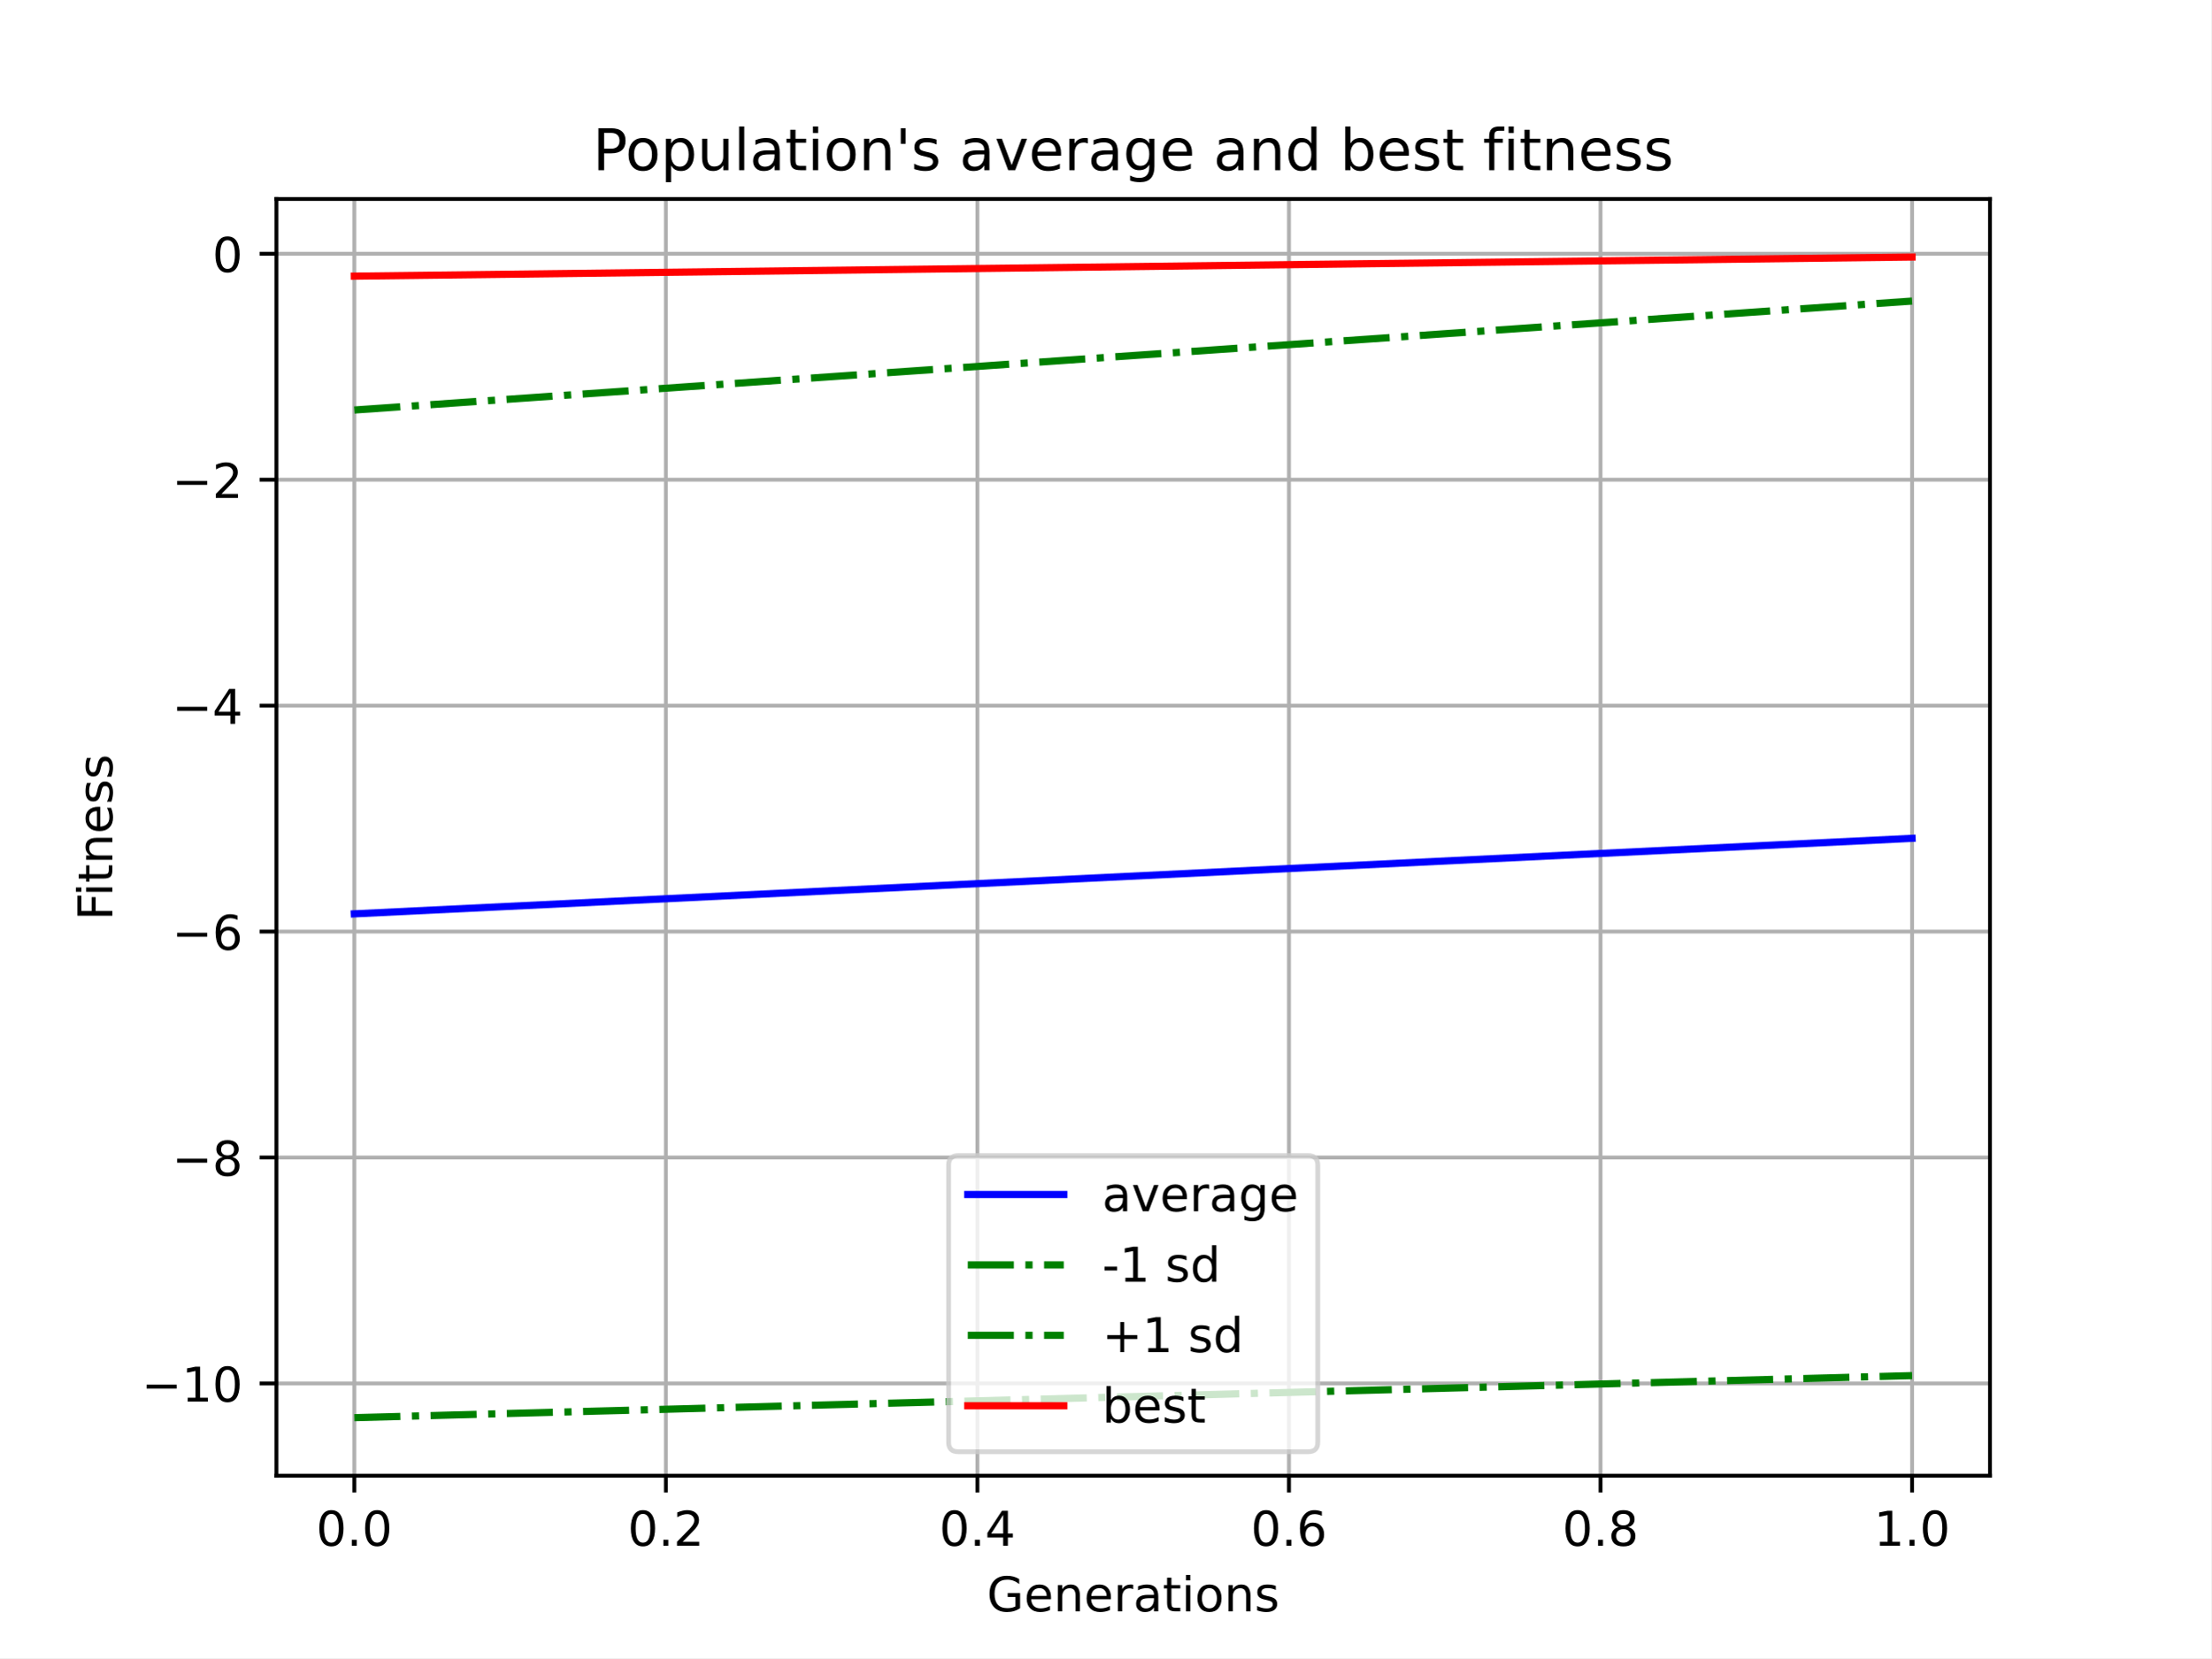
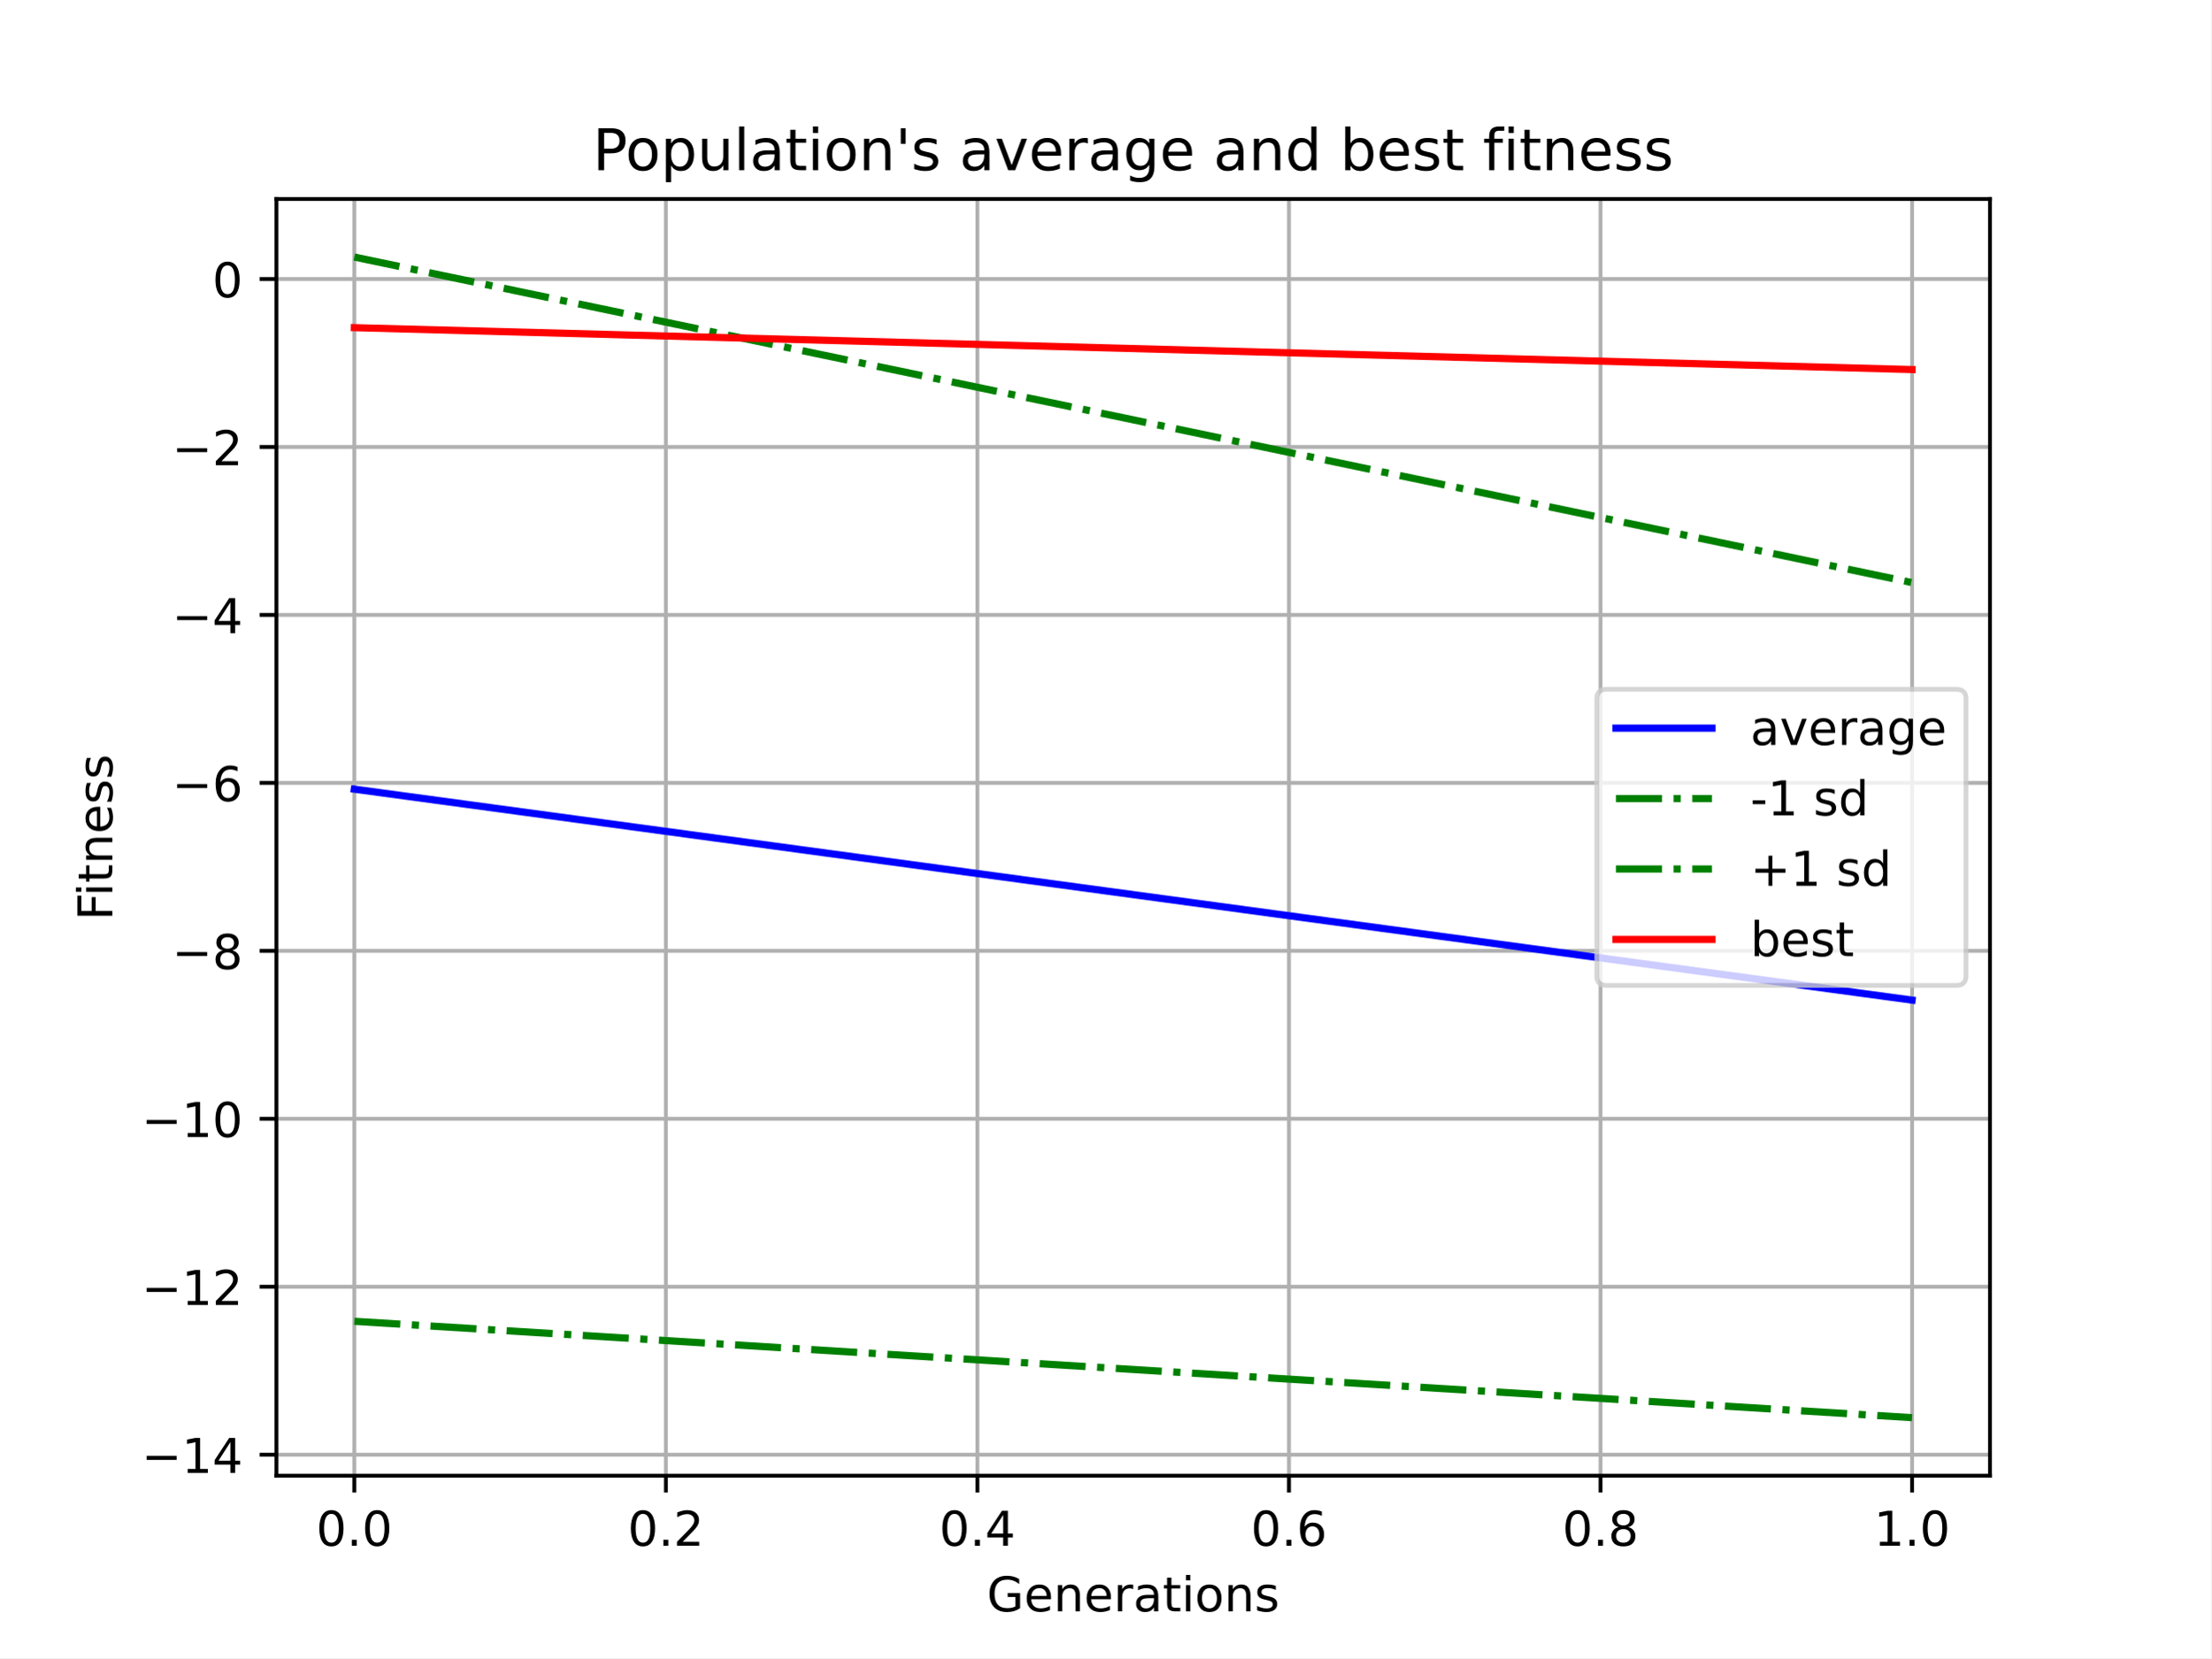
<svg xmlns="http://www.w3.org/2000/svg" xmlns:xlink="http://www.w3.org/1999/xlink" height="345.6pt" version="1.1" viewBox="0 0 460.8 345.6" width="460.8pt">
  <defs>
    <style type="text/css">*{stroke-linecap:butt;stroke-linejoin:round;}</style>
  </defs>
  <g id="figure_1">
    <g id="patch_1">
      <path d="M 0 345.6  L 460.8 345.6  L 460.8 0  L 0 0  z " style="fill:#ffffff;" />
    </g>
    <g id="axes_1">
      <g id="patch_2">
        <path d="M 57.6 307.584  L 414.72 307.584  L 414.72 41.472  L 57.6 41.472  z " style="fill:#ffffff;" />
      </g>
      <g id="matplotlib.axis_1">
        <g id="xtick_1">
          <g id="line2d_1">
-             <path clip-path="url(#padfc2bcb00)" d="M 73.833 307.584  L 73.833 41.472  " style="fill:none;stroke:#b0b0b0;stroke-linecap:square;stroke-width:0.8;" />
+             <path clip-path="url(#p28f7728cc5)" d="M 73.833 307.584  L 73.833 41.472  " style="fill:none;stroke:#b0b0b0;stroke-linecap:square;stroke-width:0.8;" />
          </g>
          <g id="line2d_2">
            <defs>
-               <path d="M 0 0  L 0 3.5  " id="m10e04f88bd" style="stroke:#000000;stroke-width:0.8;" />
-             </defs>
-             <g>
-               <use style="stroke:#000000;stroke-width:0.8;" x="73.833" xlink:href="#m10e04f88bd" y="307.584" />
+               <path d="M 0 0  L 0 3.5  " id="m0f7ceaa798" style="stroke:#000000;stroke-width:0.8;" />
+             </defs>
+             <g>
+               <use style="stroke:#000000;stroke-width:0.8;" x="73.833" xlink:href="#m0f7ceaa798" y="307.584" />
            </g>
          </g>
          <g id="text_1">
            <g transform="translate(65.88116 322.1824)scale(0.1 -0.1)">
              <defs>
                <path d="M 2034 4250  Q 1547 4250 1301 3770  Q 1056 3291 1056 2328  Q 1056 1369 1301 889  Q 1547 409 2034 409  Q 2525 409 2770 889  Q 3016 1369 3016 2328  Q 3016 3291 2770 3770  Q 2525 4250 2034 4250  z M 2034 4750  Q 2819 4750 3233 4129  Q 3647 3509 3647 2328  Q 3647 1150 3233 529  Q 2819 -91 2034 -91  Q 1250 -91 836 529  Q 422 1150 422 2328  Q 422 3509 836 4129  Q 1250 4750 2034 4750  z " id="DejaVuSans-30" transform="scale(0.015625)" />
                <path d="M 684 794  L 1344 794  L 1344 0  L 684 0  L 684 794  z " id="DejaVuSans-2e" transform="scale(0.015625)" />
              </defs>
              <use xlink:href="#DejaVuSans-30" />
              <use x="63.623" xlink:href="#DejaVuSans-2e" />
              <use x="95.41" xlink:href="#DejaVuSans-30" />
            </g>
          </g>
        </g>
        <g id="xtick_2">
          <g id="line2d_3">
-             <path clip-path="url(#padfc2bcb00)" d="M 138.764 307.584  L 138.764 41.472  " style="fill:none;stroke:#b0b0b0;stroke-linecap:square;stroke-width:0.8;" />
+             <path clip-path="url(#p28f7728cc5)" d="M 138.764 307.584  L 138.764 41.472  " style="fill:none;stroke:#b0b0b0;stroke-linecap:square;stroke-width:0.8;" />
          </g>
          <g id="line2d_4">
            <g>
-               <use style="stroke:#000000;stroke-width:0.8;" x="138.764" xlink:href="#m10e04f88bd" y="307.584" />
+               <use style="stroke:#000000;stroke-width:0.8;" x="138.764" xlink:href="#m0f7ceaa798" y="307.584" />
            </g>
          </g>
          <g id="text_2">
            <g transform="translate(130.8121 322.1824)scale(0.1 -0.1)">
              <defs>
                <path d="M 1228 531  L 3431 531  L 3431 0  L 469 0  L 469 531  Q 828 903 1448 1529  Q 2069 2156 2228 2338  Q 2531 2678 2651 2914  Q 2772 3150 2772 3378  Q 2772 3750 2511 3984  Q 2250 4219 1831 4219  Q 1534 4219 1204 4116  Q 875 4013 500 3803  L 500 4441  Q 881 4594 1212 4672  Q 1544 4750 1819 4750  Q 2544 4750 2975 4387  Q 3406 4025 3406 3419  Q 3406 3131 3298 2873  Q 3191 2616 2906 2266  Q 2828 2175 2409 1742  Q 1991 1309 1228 531  z " id="DejaVuSans-32" transform="scale(0.015625)" />
              </defs>
              <use xlink:href="#DejaVuSans-30" />
              <use x="63.623" xlink:href="#DejaVuSans-2e" />
              <use x="95.41" xlink:href="#DejaVuSans-32" />
            </g>
          </g>
        </g>
        <g id="xtick_3">
          <g id="line2d_5">
-             <path clip-path="url(#padfc2bcb00)" d="M 203.695 307.584  L 203.695 41.472  " style="fill:none;stroke:#b0b0b0;stroke-linecap:square;stroke-width:0.8;" />
+             <path clip-path="url(#p28f7728cc5)" d="M 203.695 307.584  L 203.695 41.472  " style="fill:none;stroke:#b0b0b0;stroke-linecap:square;stroke-width:0.8;" />
          </g>
          <g id="line2d_6">
            <g>
-               <use style="stroke:#000000;stroke-width:0.8;" x="203.695" xlink:href="#m10e04f88bd" y="307.584" />
+               <use style="stroke:#000000;stroke-width:0.8;" x="203.695" xlink:href="#m0f7ceaa798" y="307.584" />
            </g>
          </g>
          <g id="text_3">
            <g transform="translate(195.743 322.1824)scale(0.1 -0.1)">
              <defs>
                <path d="M 2419 4116  L 825 1625  L 2419 1625  L 2419 4116  z M 2253 4666  L 3047 4666  L 3047 1625  L 3713 1625  L 3713 1100  L 3047 1100  L 3047 0  L 2419 0  L 2419 1100  L 313 1100  L 313 1709  L 2253 4666  z " id="DejaVuSans-34" transform="scale(0.015625)" />
              </defs>
              <use xlink:href="#DejaVuSans-30" />
              <use x="63.623" xlink:href="#DejaVuSans-2e" />
              <use x="95.41" xlink:href="#DejaVuSans-34" />
            </g>
          </g>
        </g>
        <g id="xtick_4">
          <g id="line2d_7">
-             <path clip-path="url(#padfc2bcb00)" d="M 268.625 307.584  L 268.625 41.472  " style="fill:none;stroke:#b0b0b0;stroke-linecap:square;stroke-width:0.8;" />
+             <path clip-path="url(#p28f7728cc5)" d="M 268.625 307.584  L 268.625 41.472  " style="fill:none;stroke:#b0b0b0;stroke-linecap:square;stroke-width:0.8;" />
          </g>
          <g id="line2d_8">
            <g>
-               <use style="stroke:#000000;stroke-width:0.8;" x="268.625" xlink:href="#m10e04f88bd" y="307.584" />
+               <use style="stroke:#000000;stroke-width:0.8;" x="268.625" xlink:href="#m0f7ceaa798" y="307.584" />
            </g>
          </g>
          <g id="text_4">
            <g transform="translate(260.6739 322.1824)scale(0.1 -0.1)">
              <defs>
                <path d="M 2113 2584  Q 1688 2584 1439 2293  Q 1191 2003 1191 1497  Q 1191 994 1439 701  Q 1688 409 2113 409  Q 2538 409 2786 701  Q 3034 994 3034 1497  Q 3034 2003 2786 2293  Q 2538 2584 2113 2584  z M 3366 4563  L 3366 3988  Q 3128 4100 2886 4159  Q 2644 4219 2406 4219  Q 1781 4219 1451 3797  Q 1122 3375 1075 2522  Q 1259 2794 1537 2939  Q 1816 3084 2150 3084  Q 2853 3084 3261 2657  Q 3669 2231 3669 1497  Q 3669 778 3244 343  Q 2819 -91 2113 -91  Q 1303 -91 875 529  Q 447 1150 447 2328  Q 447 3434 972 4092  Q 1497 4750 2381 4750  Q 2619 4750 2861 4703  Q 3103 4656 3366 4563  z " id="DejaVuSans-36" transform="scale(0.015625)" />
              </defs>
              <use xlink:href="#DejaVuSans-30" />
              <use x="63.623" xlink:href="#DejaVuSans-2e" />
              <use x="95.41" xlink:href="#DejaVuSans-36" />
            </g>
          </g>
        </g>
        <g id="xtick_5">
          <g id="line2d_9">
-             <path clip-path="url(#padfc2bcb00)" d="M 333.556 307.584  L 333.556 41.472  " style="fill:none;stroke:#b0b0b0;stroke-linecap:square;stroke-width:0.8;" />
+             <path clip-path="url(#p28f7728cc5)" d="M 333.556 307.584  L 333.556 41.472  " style="fill:none;stroke:#b0b0b0;stroke-linecap:square;stroke-width:0.8;" />
          </g>
          <g id="line2d_10">
            <g>
-               <use style="stroke:#000000;stroke-width:0.8;" x="333.556" xlink:href="#m10e04f88bd" y="307.584" />
+               <use style="stroke:#000000;stroke-width:0.8;" x="333.556" xlink:href="#m0f7ceaa798" y="307.584" />
            </g>
          </g>
          <g id="text_5">
            <g transform="translate(325.6048 322.1824)scale(0.1 -0.1)">
              <defs>
                <path d="M 2034 2216  Q 1584 2216 1326 1975  Q 1069 1734 1069 1313  Q 1069 891 1326 650  Q 1584 409 2034 409  Q 2484 409 2743 651  Q 3003 894 3003 1313  Q 3003 1734 2745 1975  Q 2488 2216 2034 2216  z M 1403 2484  Q 997 2584 770 2862  Q 544 3141 544 3541  Q 544 4100 942 4425  Q 1341 4750 2034 4750  Q 2731 4750 3128 4425  Q 3525 4100 3525 3541  Q 3525 3141 3298 2862  Q 3072 2584 2669 2484  Q 3125 2378 3379 2068  Q 3634 1759 3634 1313  Q 3634 634 3220 271  Q 2806 -91 2034 -91  Q 1263 -91 848 271  Q 434 634 434 1313  Q 434 1759 690 2068  Q 947 2378 1403 2484  z M 1172 3481  Q 1172 3119 1398 2916  Q 1625 2713 2034 2713  Q 2441 2713 2670 2916  Q 2900 3119 2900 3481  Q 2900 3844 2670 4047  Q 2441 4250 2034 4250  Q 1625 4250 1398 4047  Q 1172 3844 1172 3481  z " id="DejaVuSans-38" transform="scale(0.015625)" />
              </defs>
              <use xlink:href="#DejaVuSans-30" />
              <use x="63.623" xlink:href="#DejaVuSans-2e" />
              <use x="95.41" xlink:href="#DejaVuSans-38" />
            </g>
          </g>
        </g>
        <g id="xtick_6">
          <g id="line2d_11">
-             <path clip-path="url(#padfc2bcb00)" d="M 398.487 307.584  L 398.487 41.472  " style="fill:none;stroke:#b0b0b0;stroke-linecap:square;stroke-width:0.8;" />
+             <path clip-path="url(#p28f7728cc5)" d="M 398.487 307.584  L 398.487 41.472  " style="fill:none;stroke:#b0b0b0;stroke-linecap:square;stroke-width:0.8;" />
          </g>
          <g id="line2d_12">
            <g>
-               <use style="stroke:#000000;stroke-width:0.8;" x="398.487" xlink:href="#m10e04f88bd" y="307.584" />
+               <use style="stroke:#000000;stroke-width:0.8;" x="398.487" xlink:href="#m0f7ceaa798" y="307.584" />
            </g>
          </g>
          <g id="text_6">
            <g transform="translate(390.5357 322.1824)scale(0.1 -0.1)">
              <defs>
                <path d="M 794 531  L 1825 531  L 1825 4091  L 703 3866  L 703 4441  L 1819 4666  L 2450 4666  L 2450 531  L 3481 531  L 3481 0  L 794 0  L 794 531  z " id="DejaVuSans-31" transform="scale(0.015625)" />
              </defs>
              <use xlink:href="#DejaVuSans-31" />
              <use x="63.623" xlink:href="#DejaVuSans-2e" />
              <use x="95.41" xlink:href="#DejaVuSans-30" />
            </g>
          </g>
        </g>
        <g id="text_7">
          <g transform="translate(205.6623 335.8606)scale(0.1 -0.1)">
            <defs>
              <path d="M 3809 666  L 3809 1919  L 2778 1919  L 2778 2438  L 4434 2438  L 4434 434  Q 4069 175 3628 42  Q 3188 -91 2688 -91  Q 1594 -91 976 548  Q 359 1188 359 2328  Q 359 3472 976 4111  Q 1594 4750 2688 4750  Q 3144 4750 3555 4637  Q 3966 4525 4313 4306  L 4313 3634  Q 3963 3931 3569 4081  Q 3175 4231 2741 4231  Q 1884 4231 1454 3753  Q 1025 3275 1025 2328  Q 1025 1384 1454 906  Q 1884 428 2741 428  Q 3075 428 3337 486  Q 3600 544 3809 666  z " id="DejaVuSans-47" transform="scale(0.015625)" />
              <path d="M 3597 1894  L 3597 1613  L 953 1613  Q 991 1019 1311 708  Q 1631 397 2203 397  Q 2534 397 2845 478  Q 3156 559 3463 722  L 3463 178  Q 3153 47 2828 -22  Q 2503 -91 2169 -91  Q 1331 -91 842 396  Q 353 884 353 1716  Q 353 2575 817 3079  Q 1281 3584 2069 3584  Q 2775 3584 3186 3129  Q 3597 2675 3597 1894  z M 3022 2063  Q 3016 2534 2758 2815  Q 2500 3097 2075 3097  Q 1594 3097 1305 2825  Q 1016 2553 972 2059  L 3022 2063  z " id="DejaVuSans-65" transform="scale(0.015625)" />
              <path d="M 3513 2113  L 3513 0  L 2938 0  L 2938 2094  Q 2938 2591 2744 2837  Q 2550 3084 2163 3084  Q 1697 3084 1428 2787  Q 1159 2491 1159 1978  L 1159 0  L 581 0  L 581 3500  L 1159 3500  L 1159 2956  Q 1366 3272 1645 3428  Q 1925 3584 2291 3584  Q 2894 3584 3203 3211  Q 3513 2838 3513 2113  z " id="DejaVuSans-6e" transform="scale(0.015625)" />
              <path d="M 2631 2963  Q 2534 3019 2420 3045  Q 2306 3072 2169 3072  Q 1681 3072 1420 2755  Q 1159 2438 1159 1844  L 1159 0  L 581 0  L 581 3500  L 1159 3500  L 1159 2956  Q 1341 3275 1631 3429  Q 1922 3584 2338 3584  Q 2397 3584 2469 3576  Q 2541 3569 2628 3553  L 2631 2963  z " id="DejaVuSans-72" transform="scale(0.015625)" />
              <path d="M 2194 1759  Q 1497 1759 1228 1600  Q 959 1441 959 1056  Q 959 750 1161 570  Q 1363 391 1709 391  Q 2188 391 2477 730  Q 2766 1069 2766 1631  L 2766 1759  L 2194 1759  z M 3341 1997  L 3341 0  L 2766 0  L 2766 531  Q 2569 213 2275 61  Q 1981 -91 1556 -91  Q 1019 -91 701 211  Q 384 513 384 1019  Q 384 1609 779 1909  Q 1175 2209 1959 2209  L 2766 2209  L 2766 2266  Q 2766 2663 2505 2880  Q 2244 3097 1772 3097  Q 1472 3097 1187 3025  Q 903 2953 641 2809  L 641 3341  Q 956 3463 1253 3523  Q 1550 3584 1831 3584  Q 2591 3584 2966 3190  Q 3341 2797 3341 1997  z " id="DejaVuSans-61" transform="scale(0.015625)" />
              <path d="M 1172 4494  L 1172 3500  L 2356 3500  L 2356 3053  L 1172 3053  L 1172 1153  Q 1172 725 1289 603  Q 1406 481 1766 481  L 2356 481  L 2356 0  L 1766 0  Q 1100 0 847 248  Q 594 497 594 1153  L 594 3053  L 172 3053  L 172 3500  L 594 3500  L 594 4494  L 1172 4494  z " id="DejaVuSans-74" transform="scale(0.015625)" />
              <path d="M 603 3500  L 1178 3500  L 1178 0  L 603 0  L 603 3500  z M 603 4863  L 1178 4863  L 1178 4134  L 603 4134  L 603 4863  z " id="DejaVuSans-69" transform="scale(0.015625)" />
              <path d="M 1959 3097  Q 1497 3097 1228 2736  Q 959 2375 959 1747  Q 959 1119 1226 758  Q 1494 397 1959 397  Q 2419 397 2687 759  Q 2956 1122 2956 1747  Q 2956 2369 2687 2733  Q 2419 3097 1959 3097  z M 1959 3584  Q 2709 3584 3137 3096  Q 3566 2609 3566 1747  Q 3566 888 3137 398  Q 2709 -91 1959 -91  Q 1206 -91 779 398  Q 353 888 353 1747  Q 353 2609 779 3096  Q 1206 3584 1959 3584  z " id="DejaVuSans-6f" transform="scale(0.015625)" />
              <path d="M 2834 3397  L 2834 2853  Q 2591 2978 2328 3040  Q 2066 3103 1784 3103  Q 1356 3103 1142 2972  Q 928 2841 928 2578  Q 928 2378 1081 2264  Q 1234 2150 1697 2047  L 1894 2003  Q 2506 1872 2764 1633  Q 3022 1394 3022 966  Q 3022 478 2636 193  Q 2250 -91 1575 -91  Q 1294 -91 989 -36  Q 684 19 347 128  L 347 722  Q 666 556 975 473  Q 1284 391 1588 391  Q 1994 391 2212 530  Q 2431 669 2431 922  Q 2431 1156 2273 1281  Q 2116 1406 1581 1522  L 1381 1569  Q 847 1681 609 1914  Q 372 2147 372 2553  Q 372 3047 722 3315  Q 1072 3584 1716 3584  Q 2034 3584 2315 3537  Q 2597 3491 2834 3397  z " id="DejaVuSans-73" transform="scale(0.015625)" />
            </defs>
            <use xlink:href="#DejaVuSans-47" />
            <use x="77.49" xlink:href="#DejaVuSans-65" />
            <use x="139.014" xlink:href="#DejaVuSans-6e" />
            <use x="202.393" xlink:href="#DejaVuSans-65" />
            <use x="263.916" xlink:href="#DejaVuSans-72" />
            <use x="305.029" xlink:href="#DejaVuSans-61" />
            <use x="366.309" xlink:href="#DejaVuSans-74" />
            <use x="405.518" xlink:href="#DejaVuSans-69" />
            <use x="433.301" xlink:href="#DejaVuSans-6f" />
            <use x="494.482" xlink:href="#DejaVuSans-6e" />
            <use x="557.861" xlink:href="#DejaVuSans-73" />
          </g>
        </g>
      </g>
      <g id="matplotlib.axis_2">
        <g id="ytick_1">
          <g id="line2d_13">
-             <path clip-path="url(#padfc2bcb00)" d="M 57.6 288.354  L 414.72 288.354  " style="fill:none;stroke:#b0b0b0;stroke-linecap:square;stroke-width:0.8;" />
+             <path clip-path="url(#p28f7728cc5)" d="M 57.6 303.206  L 414.72 303.206  " style="fill:none;stroke:#b0b0b0;stroke-linecap:square;stroke-width:0.8;" />
          </g>
          <g id="line2d_14">
            <defs>
-               <path d="M 0 0  L -3.5 0  " id="m70686f4e4f" style="stroke:#000000;stroke-width:0.8;" />
-             </defs>
-             <g>
-               <use style="stroke:#000000;stroke-width:0.8;" x="57.6" xlink:href="#m70686f4e4f" y="288.354" />
+               <path d="M 0 0  L -3.5 0  " id="m1439fe0c3f" style="stroke:#000000;stroke-width:0.8;" />
+             </defs>
+             <g>
+               <use style="stroke:#000000;stroke-width:0.8;" x="57.6" xlink:href="#m1439fe0c3f" y="303.206" />
            </g>
          </g>
          <g id="text_8">
-             <g transform="translate(29.49531 292.1533)scale(0.1 -0.1)">
+             <g transform="translate(29.49531 307.0049)scale(0.1 -0.1)">
              <defs>
                <path d="M 678 2272  L 4684 2272  L 4684 1741  L 678 1741  L 678 2272  z " id="DejaVuSans-2212" transform="scale(0.015625)" />
              </defs>
+               <use xlink:href="#DejaVuSans-2212" />
+               <use x="83.789" xlink:href="#DejaVuSans-31" />
+               <use x="147.412" xlink:href="#DejaVuSans-34" />
+             </g>
+           </g>
+         </g>
+         <g id="ytick_2">
+           <g id="line2d_15">
+             <path clip-path="url(#p28f7728cc5)" d="M 57.6 268.198  L 414.72 268.198  " style="fill:none;stroke:#b0b0b0;stroke-linecap:square;stroke-width:0.8;" />
+           </g>
+           <g id="line2d_16">
+             <g>
+               <use style="stroke:#000000;stroke-width:0.8;" x="57.6" xlink:href="#m1439fe0c3f" y="268.198" />
+             </g>
+           </g>
+           <g id="text_9">
+             <g transform="translate(29.49531 271.9974)scale(0.1 -0.1)">
+               <use xlink:href="#DejaVuSans-2212" />
+               <use x="83.789" xlink:href="#DejaVuSans-31" />
+               <use x="147.412" xlink:href="#DejaVuSans-32" />
+             </g>
+           </g>
+         </g>
+         <g id="ytick_3">
+           <g id="line2d_17">
+             <path clip-path="url(#p28f7728cc5)" d="M 57.6 233.191  L 414.72 233.191  " style="fill:none;stroke:#b0b0b0;stroke-linecap:square;stroke-width:0.8;" />
+           </g>
+           <g id="line2d_18">
+             <g>
+               <use style="stroke:#000000;stroke-width:0.8;" x="57.6" xlink:href="#m1439fe0c3f" y="233.191" />
+             </g>
+           </g>
+           <g id="text_10">
+             <g transform="translate(29.49531 236.9898)scale(0.1 -0.1)">
              <use xlink:href="#DejaVuSans-2212" />
              <use x="83.789" xlink:href="#DejaVuSans-31" />
              <use x="147.412" xlink:href="#DejaVuSans-30" />
            </g>
          </g>
        </g>
-         <g id="ytick_2">
-           <g id="line2d_15">
-             <path clip-path="url(#padfc2bcb00)" d="M 57.6 241.261  L 414.72 241.261  " style="fill:none;stroke:#b0b0b0;stroke-linecap:square;stroke-width:0.8;" />
-           </g>
-           <g id="line2d_16">
-             <g>
-               <use style="stroke:#000000;stroke-width:0.8;" x="57.6" xlink:href="#m70686f4e4f" y="241.261" />
-             </g>
-           </g>
-           <g id="text_9">
-             <g transform="translate(35.85781 245.0598)scale(0.1 -0.1)">
-               <use xlink:href="#DejaVuSans-2212" />
-               <use x="83.789" xlink:href="#DejaVuSans-38" />
-             </g>
-           </g>
-         </g>
-         <g id="ytick_3">
-           <g id="line2d_17">
-             <path clip-path="url(#padfc2bcb00)" d="M 57.6 194.167  L 414.72 194.167  " style="fill:none;stroke:#b0b0b0;stroke-linecap:square;stroke-width:0.8;" />
-           </g>
-           <g id="line2d_18">
-             <g>
-               <use style="stroke:#000000;stroke-width:0.8;" x="57.6" xlink:href="#m70686f4e4f" y="194.167" />
-             </g>
-           </g>
-           <g id="text_10">
-             <g transform="translate(35.85781 197.9664)scale(0.1 -0.1)">
-               <use xlink:href="#DejaVuSans-2212" />
-               <use x="83.789" xlink:href="#DejaVuSans-36" />
-             </g>
-           </g>
-         </g>
        <g id="ytick_4">
          <g id="line2d_19">
-             <path clip-path="url(#padfc2bcb00)" d="M 57.6 147.074  L 414.72 147.074  " style="fill:none;stroke:#b0b0b0;stroke-linecap:square;stroke-width:0.8;" />
+             <path clip-path="url(#p28f7728cc5)" d="M 57.6 198.183  L 414.72 198.183  " style="fill:none;stroke:#b0b0b0;stroke-linecap:square;stroke-width:0.8;" />
          </g>
          <g id="line2d_20">
            <g>
-               <use style="stroke:#000000;stroke-width:0.8;" x="57.6" xlink:href="#m70686f4e4f" y="147.074" />
+               <use style="stroke:#000000;stroke-width:0.8;" x="57.6" xlink:href="#m1439fe0c3f" y="198.183" />
            </g>
          </g>
          <g id="text_11">
-             <g transform="translate(35.85781 150.873)scale(0.1 -0.1)">
-               <use xlink:href="#DejaVuSans-2212" />
-               <use x="83.789" xlink:href="#DejaVuSans-34" />
+             <g transform="translate(35.85781 201.9823)scale(0.1 -0.1)">
+               <use xlink:href="#DejaVuSans-2212" />
+               <use x="83.789" xlink:href="#DejaVuSans-38" />
            </g>
          </g>
        </g>
        <g id="ytick_5">
          <g id="line2d_21">
-             <path clip-path="url(#padfc2bcb00)" d="M 57.6 99.98  L 414.72 99.98  " style="fill:none;stroke:#b0b0b0;stroke-linecap:square;stroke-width:0.8;" />
+             <path clip-path="url(#p28f7728cc5)" d="M 57.6 163.176  L 414.72 163.176  " style="fill:none;stroke:#b0b0b0;stroke-linecap:square;stroke-width:0.8;" />
          </g>
          <g id="line2d_22">
            <g>
-               <use style="stroke:#000000;stroke-width:0.8;" x="57.6" xlink:href="#m70686f4e4f" y="99.98" />
+               <use style="stroke:#000000;stroke-width:0.8;" x="57.6" xlink:href="#m1439fe0c3f" y="163.176" />
            </g>
          </g>
          <g id="text_12">
-             <g transform="translate(35.85781 103.7796)scale(0.1 -0.1)">
-               <use xlink:href="#DejaVuSans-2212" />
-               <use x="83.789" xlink:href="#DejaVuSans-32" />
+             <g transform="translate(35.85781 166.9748)scale(0.1 -0.1)">
+               <use xlink:href="#DejaVuSans-2212" />
+               <use x="83.789" xlink:href="#DejaVuSans-36" />
            </g>
          </g>
        </g>
        <g id="ytick_6">
          <g id="line2d_23">
-             <path clip-path="url(#padfc2bcb00)" d="M 57.6 52.887  L 414.72 52.887  " style="fill:none;stroke:#b0b0b0;stroke-linecap:square;stroke-width:0.8;" />
+             <path clip-path="url(#p28f7728cc5)" d="M 57.6 128.168  L 414.72 128.168  " style="fill:none;stroke:#b0b0b0;stroke-linecap:square;stroke-width:0.8;" />
          </g>
          <g id="line2d_24">
            <g>
-               <use style="stroke:#000000;stroke-width:0.8;" x="57.6" xlink:href="#m70686f4e4f" y="52.887" />
+               <use style="stroke:#000000;stroke-width:0.8;" x="57.6" xlink:href="#m1439fe0c3f" y="128.168" />
            </g>
          </g>
          <g id="text_13">
-             <g transform="translate(44.2375 56.68613)scale(0.1 -0.1)">
-               <use xlink:href="#DejaVuSans-30" />
-             </g>
-           </g>
-         </g>
-         <g id="text_14">
+             <g transform="translate(35.85781 131.9673)scale(0.1 -0.1)">
+               <use xlink:href="#DejaVuSans-2212" />
+               <use x="83.789" xlink:href="#DejaVuSans-34" />
+             </g>
+           </g>
+         </g>
+         <g id="ytick_7">
+           <g id="line2d_25">
+             <path clip-path="url(#p28f7728cc5)" d="M 57.6 93.161  L 414.72 93.161  " style="fill:none;stroke:#b0b0b0;stroke-linecap:square;stroke-width:0.8;" />
+           </g>
+           <g id="line2d_26">
+             <g>
+               <use style="stroke:#000000;stroke-width:0.8;" x="57.6" xlink:href="#m1439fe0c3f" y="93.161" />
+             </g>
+           </g>
+           <g id="text_14">
+             <g transform="translate(35.85781 96.95972)scale(0.1 -0.1)">
+               <use xlink:href="#DejaVuSans-2212" />
+               <use x="83.789" xlink:href="#DejaVuSans-32" />
+             </g>
+           </g>
+         </g>
+         <g id="ytick_8">
+           <g id="line2d_27">
+             <path clip-path="url(#p28f7728cc5)" d="M 57.6 58.153  L 414.72 58.153  " style="fill:none;stroke:#b0b0b0;stroke-linecap:square;stroke-width:0.8;" />
+           </g>
+           <g id="line2d_28">
+             <g>
+               <use style="stroke:#000000;stroke-width:0.8;" x="57.6" xlink:href="#m1439fe0c3f" y="58.153" />
+             </g>
+           </g>
+           <g id="text_15">
+             <g transform="translate(44.2375 61.95219)scale(0.1 -0.1)">
+               <use xlink:href="#DejaVuSans-30" />
+             </g>
+           </g>
+         </g>
+         <g id="text_16">
          <g transform="translate(23.41562 191.8452)rotate(-90)scale(0.1 -0.1)">
            <defs>
              <path d="M 628 4666  L 3309 4666  L 3309 4134  L 1259 4134  L 1259 2759  L 3109 2759  L 3109 2228  L 1259 2228  L 1259 0  L 628 0  L 628 4666  z " id="DejaVuSans-46" transform="scale(0.015625)" />
            </defs>
            <use xlink:href="#DejaVuSans-46" />
            <use x="50.27" xlink:href="#DejaVuSans-69" />
            <use x="78.053" xlink:href="#DejaVuSans-74" />
            <use x="117.262" xlink:href="#DejaVuSans-6e" />
            <use x="180.641" xlink:href="#DejaVuSans-65" />
            <use x="242.164" xlink:href="#DejaVuSans-73" />
            <use x="294.264" xlink:href="#DejaVuSans-73" />
          </g>
        </g>
      </g>
-       <g id="line2d_25">
-         <path clip-path="url(#padfc2bcb00)" d="M 73.833 190.473  L 398.487 174.734  " style="fill:none;stroke:#0000ff;stroke-linecap:square;stroke-width:1.5;" />
-       </g>
-       <g id="line2d_26">
-         <path clip-path="url(#padfc2bcb00)" d="M 73.833 295.488  L 398.487 286.724  " style="fill:none;stroke:#008000;stroke-dasharray:9.6,2.4,1.5,2.4;stroke-dashoffset:0;stroke-width:1.5;" />
-       </g>
-       <g id="line2d_27">
-         <path clip-path="url(#padfc2bcb00)" d="M 73.833 85.458  L 398.487 62.743  " style="fill:none;stroke:#008000;stroke-dasharray:9.6,2.4,1.5,2.4;stroke-dashoffset:0;stroke-width:1.5;" />
-       </g>
-       <g id="line2d_28">
-         <path clip-path="url(#padfc2bcb00)" d="M 73.833 57.549  L 398.487 53.568  " style="fill:none;stroke:#ff0000;stroke-linecap:square;stroke-width:1.5;" />
+       <g id="line2d_29">
+         <path clip-path="url(#p28f7728cc5)" d="M 73.833 164.485  L 398.487 208.459  " style="fill:none;stroke:#0000ff;stroke-linecap:square;stroke-width:1.5;" />
+       </g>
+       <g id="line2d_30">
+         <path clip-path="url(#p28f7728cc5)" d="M 73.833 275.403  L 398.487 295.488  " style="fill:none;stroke:#008000;stroke-dasharray:9.6,2.4,1.5,2.4;stroke-dashoffset:0;stroke-width:1.5;" />
+       </g>
+       <g id="line2d_31">
+         <path clip-path="url(#p28f7728cc5)" d="M 73.833 53.568  L 398.487 121.43  " style="fill:none;stroke:#008000;stroke-dasharray:9.6,2.4,1.5,2.4;stroke-dashoffset:0;stroke-width:1.5;" />
+       </g>
+       <g id="line2d_32">
+         <path clip-path="url(#p28f7728cc5)" d="M 73.833 68.288  L 398.487 77.017  " style="fill:none;stroke:#ff0000;stroke-linecap:square;stroke-width:1.5;" />
      </g>
      <g id="patch_3">
        <path d="M 57.6 307.584  L 57.6 41.472  " style="fill:none;stroke:#000000;stroke-linecap:square;stroke-linejoin:miter;stroke-width:0.8;" />
      </g>
      <g id="patch_4">
        <path d="M 414.72 307.584  L 414.72 41.472  " style="fill:none;stroke:#000000;stroke-linecap:square;stroke-linejoin:miter;stroke-width:0.8;" />
      </g>
      <g id="patch_5">
        <path d="M 57.6 307.584  L 414.72 307.584  " style="fill:none;stroke:#000000;stroke-linecap:square;stroke-linejoin:miter;stroke-width:0.8;" />
      </g>
      <g id="patch_6">
        <path d="M 57.6 41.472  L 414.72 41.472  " style="fill:none;stroke:#000000;stroke-linecap:square;stroke-linejoin:miter;stroke-width:0.8;" />
      </g>
-       <g id="text_15">
+       <g id="text_17">
        <g transform="translate(123.5297 35.472)scale(0.12 -0.12)">
          <defs>
            <path d="M 1259 4147  L 1259 2394  L 2053 2394  Q 2494 2394 2734 2622  Q 2975 2850 2975 3272  Q 2975 3691 2734 3919  Q 2494 4147 2053 4147  L 1259 4147  z M 628 4666  L 2053 4666  Q 2838 4666 3239 4311  Q 3641 3956 3641 3272  Q 3641 2581 3239 2228  Q 2838 1875 2053 1875  L 1259 1875  L 1259 0  L 628 0  L 628 4666  z " id="DejaVuSans-50" transform="scale(0.015625)" />
            <path d="M 1159 525  L 1159 -1331  L 581 -1331  L 581 3500  L 1159 3500  L 1159 2969  Q 1341 3281 1617 3432  Q 1894 3584 2278 3584  Q 2916 3584 3314 3078  Q 3713 2572 3713 1747  Q 3713 922 3314 415  Q 2916 -91 2278 -91  Q 1894 -91 1617 61  Q 1341 213 1159 525  z M 3116 1747  Q 3116 2381 2855 2742  Q 2594 3103 2138 3103  Q 1681 3103 1420 2742  Q 1159 2381 1159 1747  Q 1159 1113 1420 752  Q 1681 391 2138 391  Q 2594 391 2855 752  Q 3116 1113 3116 1747  z " id="DejaVuSans-70" transform="scale(0.015625)" />
            <path d="M 544 1381  L 544 3500  L 1119 3500  L 1119 1403  Q 1119 906 1312 657  Q 1506 409 1894 409  Q 2359 409 2629 706  Q 2900 1003 2900 1516  L 2900 3500  L 3475 3500  L 3475 0  L 2900 0  L 2900 538  Q 2691 219 2414 64  Q 2138 -91 1772 -91  Q 1169 -91 856 284  Q 544 659 544 1381  z M 1991 3584  L 1991 3584  z " id="DejaVuSans-75" transform="scale(0.015625)" />
            <path d="M 603 4863  L 1178 4863  L 1178 0  L 603 0  L 603 4863  z " id="DejaVuSans-6c" transform="scale(0.015625)" />
            <path d="M 1147 4666  L 1147 2931  L 616 2931  L 616 4666  L 1147 4666  z " id="DejaVuSans-27" transform="scale(0.015625)" />
            <path id="DejaVuSans-20" transform="scale(0.015625)" />
            <path d="M 191 3500  L 800 3500  L 1894 563  L 2988 3500  L 3597 3500  L 2284 0  L 1503 0  L 191 3500  z " id="DejaVuSans-76" transform="scale(0.015625)" />
            <path d="M 2906 1791  Q 2906 2416 2648 2759  Q 2391 3103 1925 3103  Q 1463 3103 1205 2759  Q 947 2416 947 1791  Q 947 1169 1205 825  Q 1463 481 1925 481  Q 2391 481 2648 825  Q 2906 1169 2906 1791  z M 3481 434  Q 3481 -459 3084 -895  Q 2688 -1331 1869 -1331  Q 1566 -1331 1297 -1286  Q 1028 -1241 775 -1147  L 775 -588  Q 1028 -725 1275 -790  Q 1522 -856 1778 -856  Q 2344 -856 2625 -561  Q 2906 -266 2906 331  L 2906 616  Q 2728 306 2450 153  Q 2172 0 1784 0  Q 1141 0 747 490  Q 353 981 353 1791  Q 353 2603 747 3093  Q 1141 3584 1784 3584  Q 2172 3584 2450 3431  Q 2728 3278 2906 2969  L 2906 3500  L 3481 3500  L 3481 434  z " id="DejaVuSans-67" transform="scale(0.015625)" />
            <path d="M 2906 2969  L 2906 4863  L 3481 4863  L 3481 0  L 2906 0  L 2906 525  Q 2725 213 2448 61  Q 2172 -91 1784 -91  Q 1150 -91 751 415  Q 353 922 353 1747  Q 353 2572 751 3078  Q 1150 3584 1784 3584  Q 2172 3584 2448 3432  Q 2725 3281 2906 2969  z M 947 1747  Q 947 1113 1208 752  Q 1469 391 1925 391  Q 2381 391 2643 752  Q 2906 1113 2906 1747  Q 2906 2381 2643 2742  Q 2381 3103 1925 3103  Q 1469 3103 1208 2742  Q 947 2381 947 1747  z " id="DejaVuSans-64" transform="scale(0.015625)" />
            <path d="M 3116 1747  Q 3116 2381 2855 2742  Q 2594 3103 2138 3103  Q 1681 3103 1420 2742  Q 1159 2381 1159 1747  Q 1159 1113 1420 752  Q 1681 391 2138 391  Q 2594 391 2855 752  Q 3116 1113 3116 1747  z M 1159 2969  Q 1341 3281 1617 3432  Q 1894 3584 2278 3584  Q 2916 3584 3314 3078  Q 3713 2572 3713 1747  Q 3713 922 3314 415  Q 2916 -91 2278 -91  Q 1894 -91 1617 61  Q 1341 213 1159 525  L 1159 0  L 581 0  L 581 4863  L 1159 4863  L 1159 2969  z " id="DejaVuSans-62" transform="scale(0.015625)" />
            <path d="M 2375 4863  L 2375 4384  L 1825 4384  Q 1516 4384 1395 4259  Q 1275 4134 1275 3809  L 1275 3500  L 2222 3500  L 2222 3053  L 1275 3053  L 1275 0  L 697 0  L 697 3053  L 147 3053  L 147 3500  L 697 3500  L 697 3744  Q 697 4328 969 4595  Q 1241 4863 1831 4863  L 2375 4863  z " id="DejaVuSans-66" transform="scale(0.015625)" />
          </defs>
          <use xlink:href="#DejaVuSans-50" />
          <use x="56.678" xlink:href="#DejaVuSans-6f" />
          <use x="117.859" xlink:href="#DejaVuSans-70" />
          <use x="181.336" xlink:href="#DejaVuSans-75" />
          <use x="244.715" xlink:href="#DejaVuSans-6c" />
          <use x="272.498" xlink:href="#DejaVuSans-61" />
          <use x="333.777" xlink:href="#DejaVuSans-74" />
          <use x="372.986" xlink:href="#DejaVuSans-69" />
          <use x="400.77" xlink:href="#DejaVuSans-6f" />
          <use x="461.951" xlink:href="#DejaVuSans-6e" />
          <use x="525.33" xlink:href="#DejaVuSans-27" />
          <use x="552.82" xlink:href="#DejaVuSans-73" />
          <use x="604.92" xlink:href="#DejaVuSans-20" />
          <use x="636.707" xlink:href="#DejaVuSans-61" />
          <use x="697.986" xlink:href="#DejaVuSans-76" />
          <use x="757.166" xlink:href="#DejaVuSans-65" />
          <use x="818.689" xlink:href="#DejaVuSans-72" />
          <use x="859.803" xlink:href="#DejaVuSans-61" />
          <use x="921.082" xlink:href="#DejaVuSans-67" />
          <use x="984.559" xlink:href="#DejaVuSans-65" />
          <use x="1046.082" xlink:href="#DejaVuSans-20" />
          <use x="1077.869" xlink:href="#DejaVuSans-61" />
          <use x="1139.148" xlink:href="#DejaVuSans-6e" />
          <use x="1202.527" xlink:href="#DejaVuSans-64" />
          <use x="1266.004" xlink:href="#DejaVuSans-20" />
          <use x="1297.791" xlink:href="#DejaVuSans-62" />
          <use x="1361.268" xlink:href="#DejaVuSans-65" />
          <use x="1422.791" xlink:href="#DejaVuSans-73" />
          <use x="1474.891" xlink:href="#DejaVuSans-74" />
          <use x="1514.1" xlink:href="#DejaVuSans-20" />
          <use x="1545.887" xlink:href="#DejaVuSans-66" />
          <use x="1581.092" xlink:href="#DejaVuSans-69" />
          <use x="1608.875" xlink:href="#DejaVuSans-74" />
          <use x="1648.084" xlink:href="#DejaVuSans-6e" />
          <use x="1711.463" xlink:href="#DejaVuSans-65" />
          <use x="1772.986" xlink:href="#DejaVuSans-73" />
          <use x="1825.086" xlink:href="#DejaVuSans-73" />
        </g>
      </g>
      <g id="legend_1">
        <g id="patch_7">
-           <path d="M 199.69 302.584  L 272.63 302.584  Q 274.63 302.584 274.63 300.584  L 274.63 242.871  Q 274.63 240.871 272.63 240.871  L 199.69 240.871  Q 197.69 240.871 197.69 242.871  L 197.69 300.584  Q 197.69 302.584 199.69 302.584  z " style="fill:#ffffff;opacity:0.8;stroke:#cccccc;stroke-linejoin:miter;" />
-         </g>
-         <g id="line2d_29">
-           <path d="M 201.69 248.97  L 221.69 248.97  " style="fill:none;stroke:#0000ff;stroke-linecap:square;stroke-width:1.5;" />
-         </g>
-         <g id="line2d_30" />
-         <g id="text_16">
-           <g transform="translate(229.6897 252.4699)scale(0.1 -0.1)">
+           <path d="M 334.779 205.384  L 407.72 205.384  Q 409.72 205.384 409.72 203.384  L 409.72 145.672  Q 409.72 143.672 407.72 143.672  L 334.779 143.672  Q 332.779 143.672 332.779 145.672  L 332.779 203.384  Q 332.779 205.384 334.779 205.384  z " style="fill:#ffffff;opacity:0.8;stroke:#cccccc;stroke-linejoin:miter;" />
+         </g>
+         <g id="line2d_33">
+           <path d="M 336.779 151.77  L 356.779 151.77  " style="fill:none;stroke:#0000ff;stroke-linecap:square;stroke-width:1.5;" />
+         </g>
+         <g id="line2d_34" />
+         <g id="text_18">
+           <g transform="translate(364.7794 155.2702)scale(0.1 -0.1)">
            <use xlink:href="#DejaVuSans-61" />
            <use x="61.279" xlink:href="#DejaVuSans-76" />
            <use x="120.459" xlink:href="#DejaVuSans-65" />
            <use x="181.982" xlink:href="#DejaVuSans-72" />
            <use x="223.096" xlink:href="#DejaVuSans-61" />
            <use x="284.375" xlink:href="#DejaVuSans-67" />
            <use x="347.852" xlink:href="#DejaVuSans-65" />
          </g>
        </g>
-         <g id="line2d_31">
-           <path d="M 201.69 263.648  L 221.69 263.648  " style="fill:none;stroke:#008000;stroke-dasharray:9.6,2.4,1.5,2.4;stroke-dashoffset:0;stroke-width:1.5;" />
-         </g>
-         <g id="line2d_32" />
-         <g id="text_17">
-           <g transform="translate(229.6897 267.1481)scale(0.1 -0.1)">
+         <g id="line2d_35">
+           <path d="M 336.779 166.448  L 356.779 166.448  " style="fill:none;stroke:#008000;stroke-dasharray:9.6,2.4,1.5,2.4;stroke-dashoffset:0;stroke-width:1.5;" />
+         </g>
+         <g id="line2d_36" />
+         <g id="text_19">
+           <g transform="translate(364.7794 169.9483)scale(0.1 -0.1)">
            <defs>
              <path d="M 313 2009  L 1997 2009  L 1997 1497  L 313 1497  L 313 2009  z " id="DejaVuSans-2d" transform="scale(0.015625)" />
            </defs>
            <use xlink:href="#DejaVuSans-2d" />
            <use x="36.084" xlink:href="#DejaVuSans-31" />
            <use x="99.707" xlink:href="#DejaVuSans-20" />
            <use x="131.494" xlink:href="#DejaVuSans-73" />
            <use x="183.594" xlink:href="#DejaVuSans-64" />
          </g>
        </g>
-         <g id="line2d_33">
-           <path d="M 201.69 278.326  L 221.69 278.326  " style="fill:none;stroke:#008000;stroke-dasharray:9.6,2.4,1.5,2.4;stroke-dashoffset:0;stroke-width:1.5;" />
-         </g>
-         <g id="line2d_34" />
-         <g id="text_18">
-           <g transform="translate(229.6897 281.8262)scale(0.1 -0.1)">
+         <g id="line2d_37">
+           <path d="M 336.779 181.126  L 356.779 181.126  " style="fill:none;stroke:#008000;stroke-dasharray:9.6,2.4,1.5,2.4;stroke-dashoffset:0;stroke-width:1.5;" />
+         </g>
+         <g id="line2d_38" />
+         <g id="text_20">
+           <g transform="translate(364.7794 184.6264)scale(0.1 -0.1)">
            <defs>
              <path d="M 2944 4013  L 2944 2272  L 4684 2272  L 4684 1741  L 2944 1741  L 2944 0  L 2419 0  L 2419 1741  L 678 1741  L 678 2272  L 2419 2272  L 2419 4013  L 2944 4013  z " id="DejaVuSans-2b" transform="scale(0.015625)" />
            </defs>
            <use xlink:href="#DejaVuSans-2b" />
            <use x="83.789" xlink:href="#DejaVuSans-31" />
            <use x="147.412" xlink:href="#DejaVuSans-20" />
            <use x="179.199" xlink:href="#DejaVuSans-73" />
            <use x="231.299" xlink:href="#DejaVuSans-64" />
          </g>
        </g>
-         <g id="line2d_35">
-           <path d="M 201.69 293.004  L 221.69 293.004  " style="fill:none;stroke:#ff0000;stroke-linecap:square;stroke-width:1.5;" />
-         </g>
-         <g id="line2d_36" />
-         <g id="text_19">
-           <g transform="translate(229.6897 296.5043)scale(0.1 -0.1)">
+         <g id="line2d_39">
+           <path d="M 336.779 195.805  L 356.779 195.805  " style="fill:none;stroke:#ff0000;stroke-linecap:square;stroke-width:1.5;" />
+         </g>
+         <g id="line2d_40" />
+         <g id="text_21">
+           <g transform="translate(364.7794 199.3046)scale(0.1 -0.1)">
            <use xlink:href="#DejaVuSans-62" />
            <use x="63.477" xlink:href="#DejaVuSans-65" />
            <use x="125" xlink:href="#DejaVuSans-73" />
            <use x="177.1" xlink:href="#DejaVuSans-74" />
          </g>
        </g>
      </g>
    </g>
  </g>
  <defs>
-     <clipPath id="padfc2bcb00">
+     <clipPath id="p28f7728cc5">
      <rect height="266.112" width="357.12" x="57.6" y="41.472" />
    </clipPath>
  </defs>
</svg>
